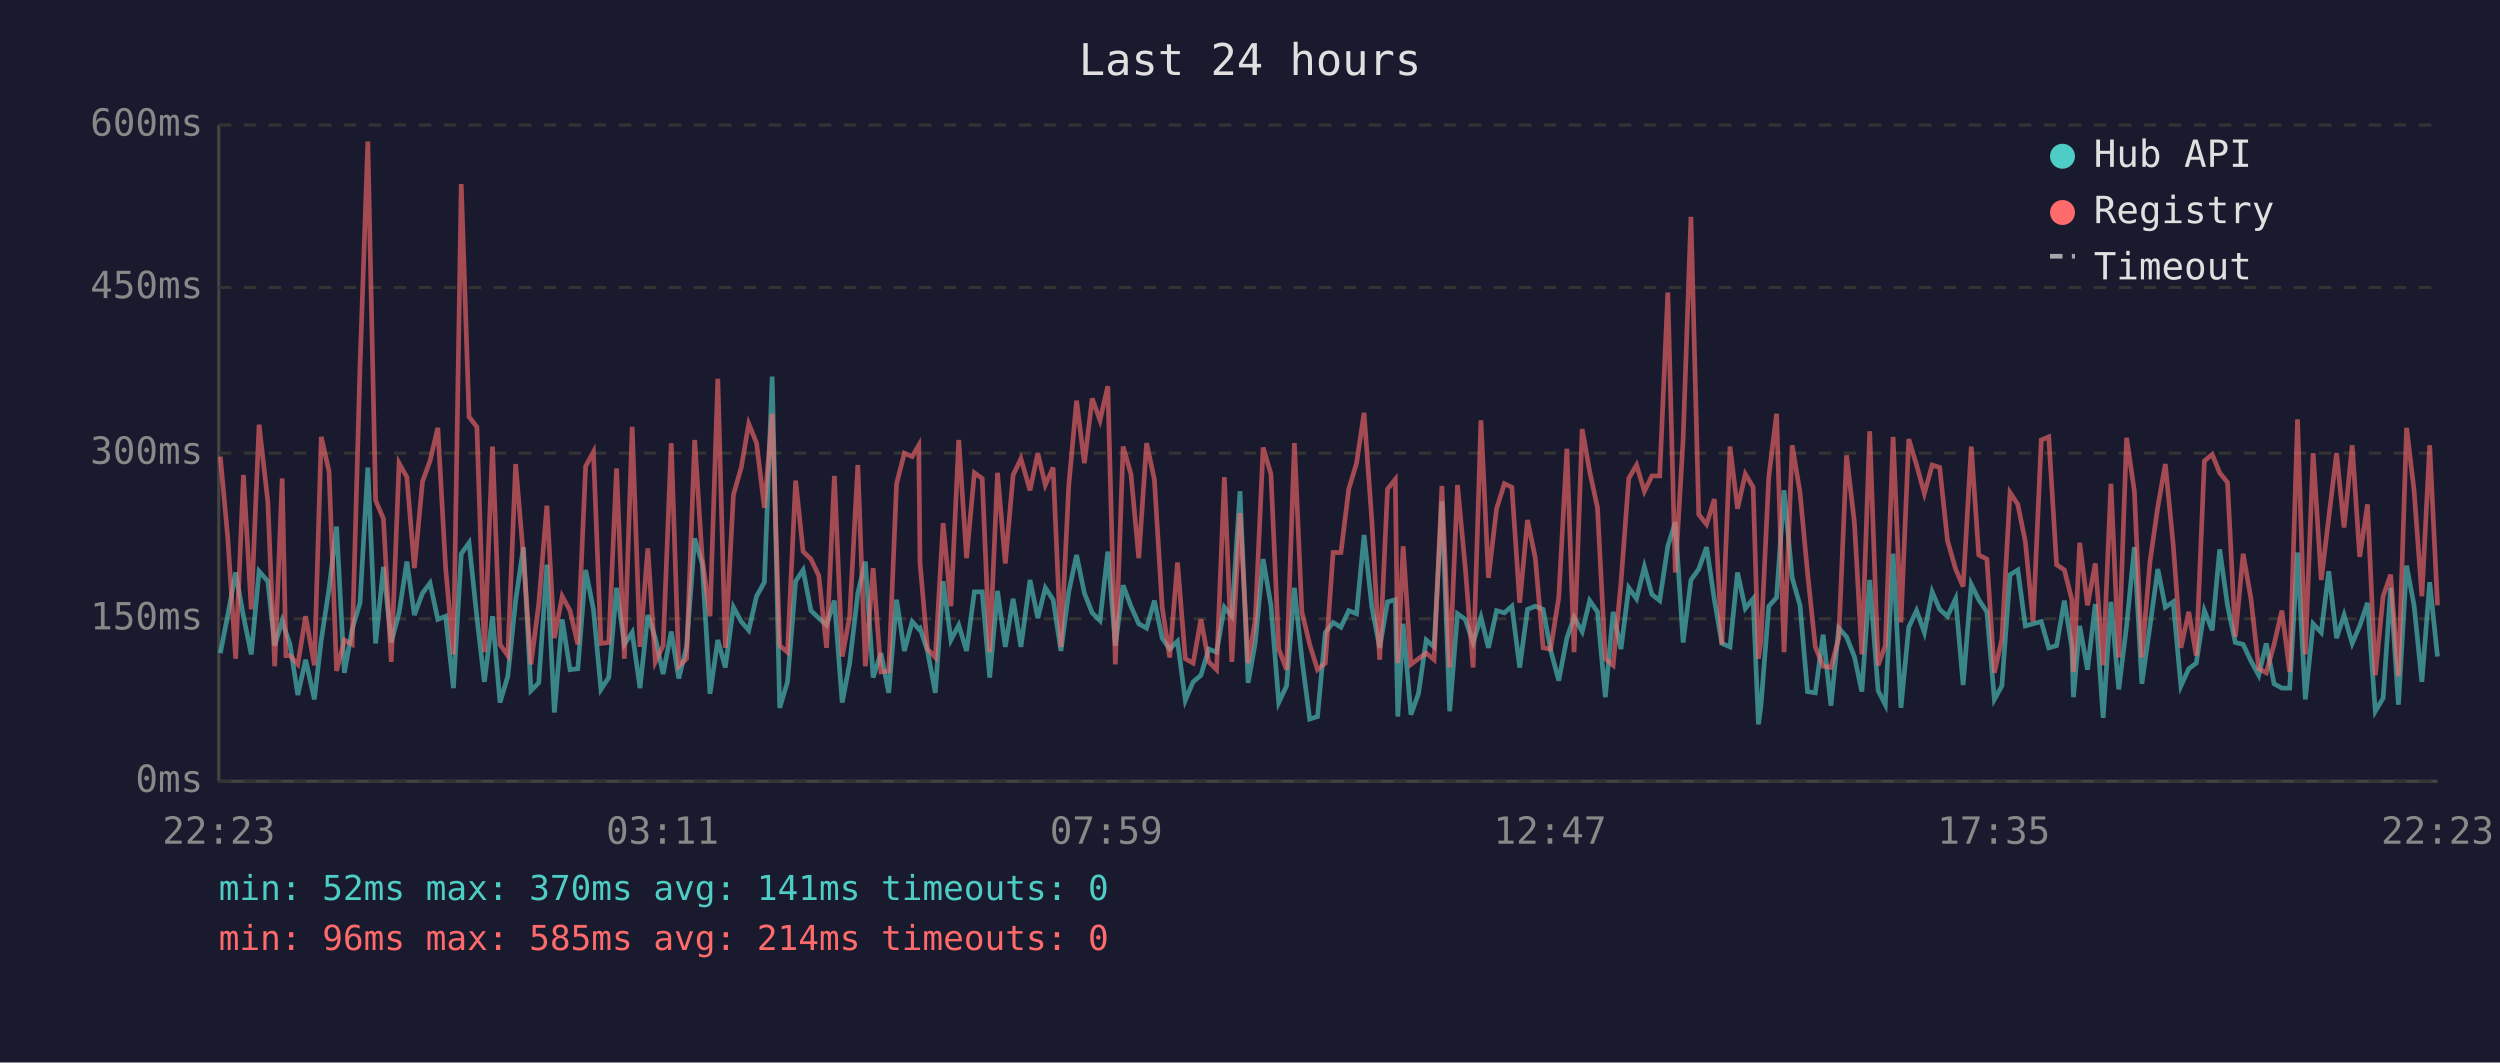
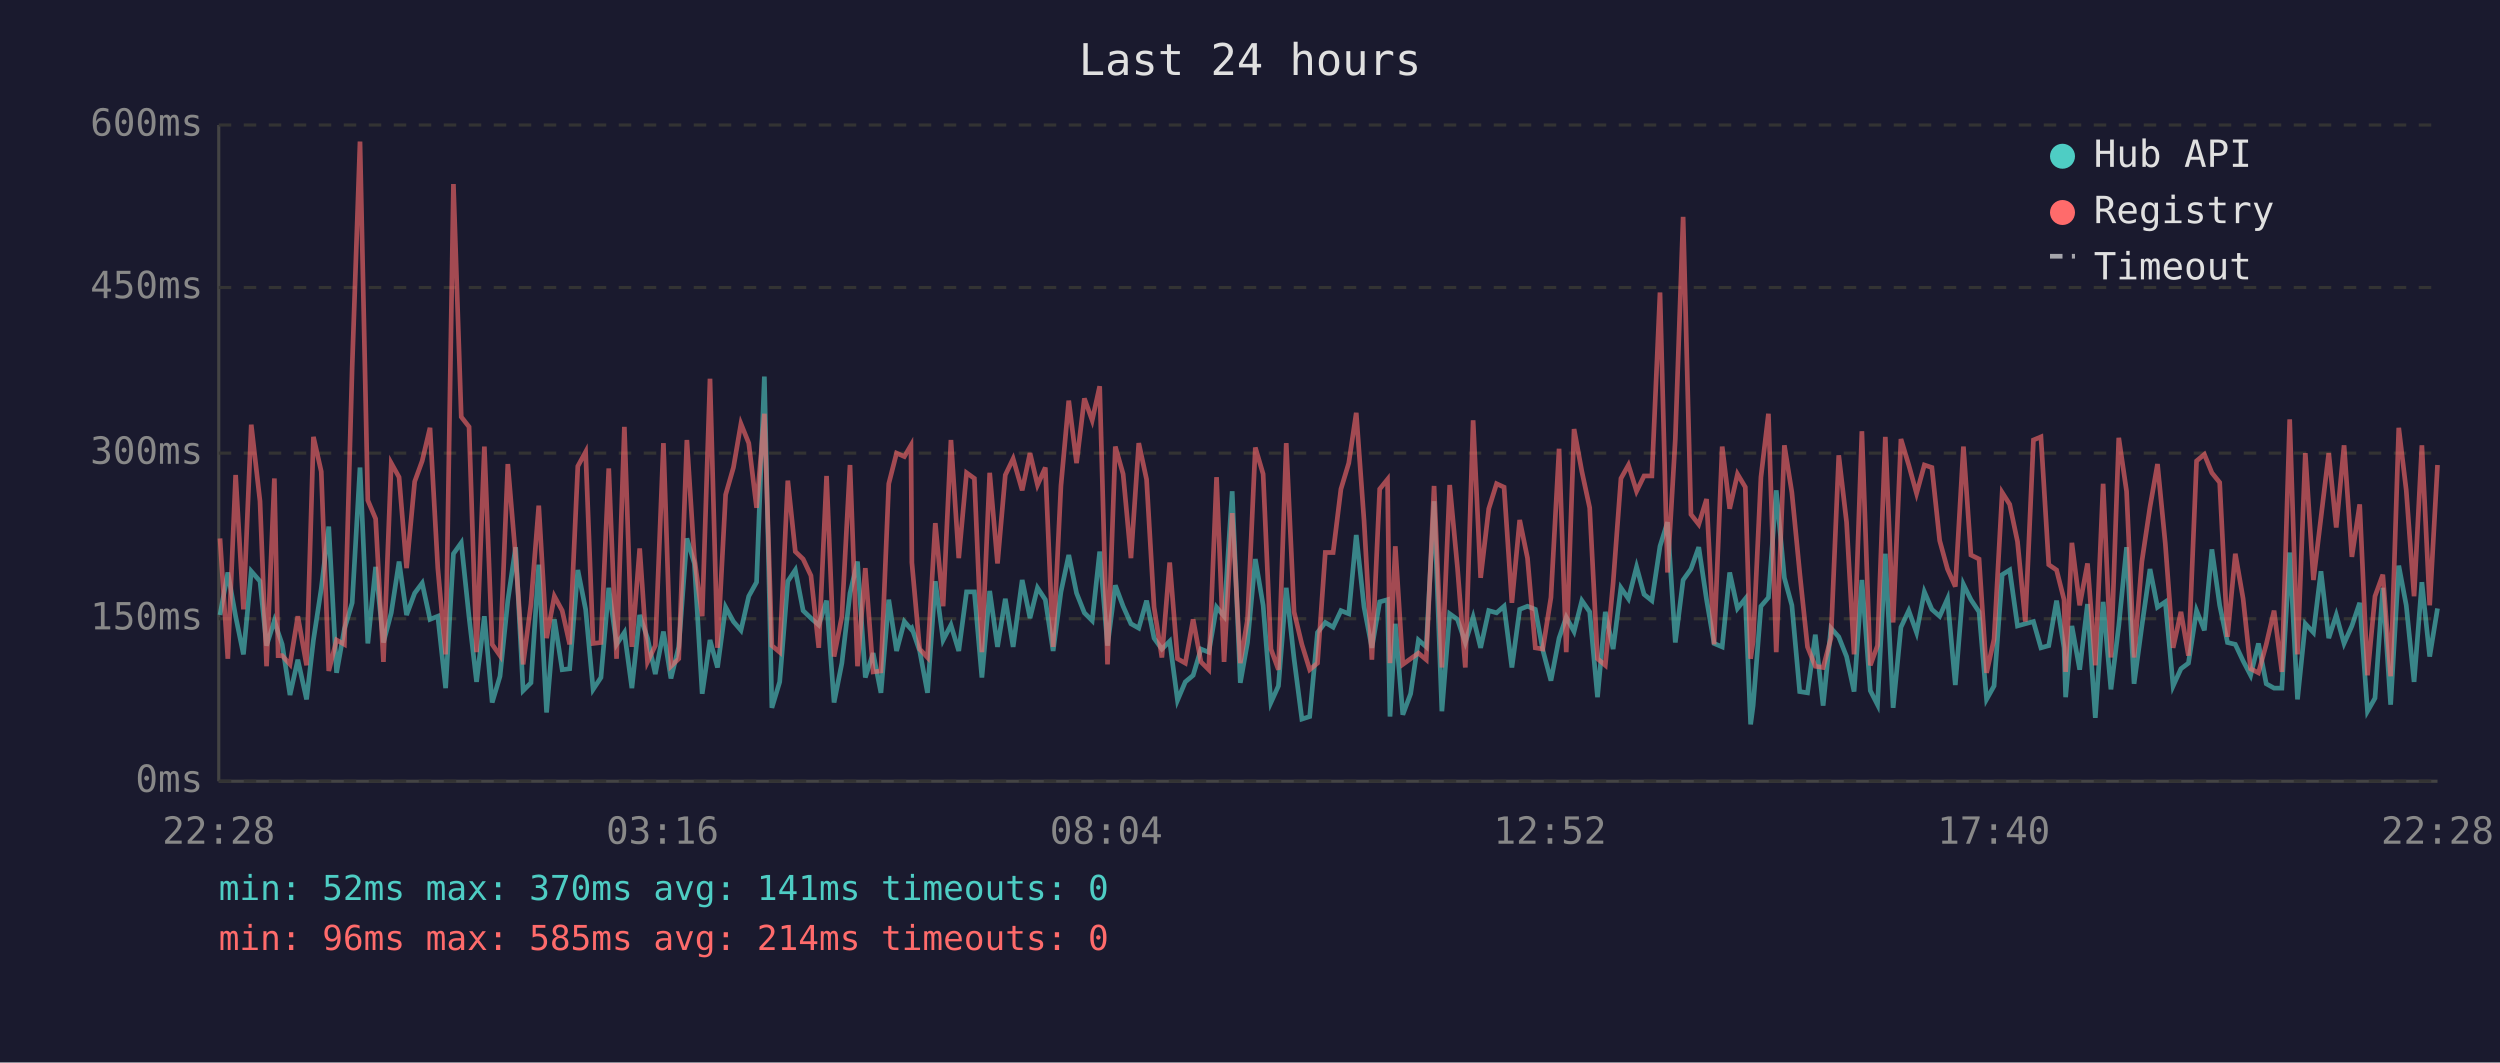
<svg xmlns="http://www.w3.org/2000/svg" viewBox="0 0 800 340" font-family="monospace" font-size="12">
  <rect width="800" height="340" fill="#1a1a2e" />
  <text x="400" y="24" fill="#e0e0e0" font-size="14" text-anchor="middle">Last 24 hours</text>
  <line x1="70" y1="40" x2="70" y2="250" stroke="#444" stroke-width="1" />
  <line x1="70" y1="250" x2="780" y2="250" stroke="#444" stroke-width="1" />
  <line x1="70" y1="250" x2="780" y2="250" stroke="#333" stroke-width="1" stroke-dasharray="4" />
  <text x="65" y="250" fill="#888" text-anchor="end" dominant-baseline="middle">0ms</text>
  <line x1="70" y1="198" x2="780" y2="198" stroke="#333" stroke-width="1" stroke-dasharray="4" />
  <text x="65" y="198" fill="#888" text-anchor="end" dominant-baseline="middle">150ms</text>
  <line x1="70" y1="145" x2="780" y2="145" stroke="#333" stroke-width="1" stroke-dasharray="4" />
  <text x="65" y="145" fill="#888" text-anchor="end" dominant-baseline="middle">300ms</text>
  <line x1="70" y1="92" x2="780" y2="92" stroke="#333" stroke-width="1" stroke-dasharray="4" />
  <text x="65" y="92" fill="#888" text-anchor="end" dominant-baseline="middle">450ms</text>
  <line x1="70" y1="40" x2="780" y2="40" stroke="#333" stroke-width="1" stroke-dasharray="4" />
  <text x="65" y="40" fill="#888" text-anchor="end" dominant-baseline="middle">600ms</text>
-   <text x="70" y="270" fill="#888" text-anchor="middle">22:23</text>
-   <text x="212" y="270" fill="#888" text-anchor="middle">03:11</text>
-   <text x="354" y="270" fill="#888" text-anchor="middle">07:59</text>
-   <text x="496" y="270" fill="#888" text-anchor="middle">12:47</text>
-   <text x="638" y="270" fill="#888" text-anchor="middle">17:35</text>
-   <text x="780" y="270" fill="#888" text-anchor="middle">22:23</text>
-   <polyline points="70.5,209.0 72.9,196.8 75.4,183.2 77.9,197.2 80.4,209.4 82.9,182.8 85.7,186.0 87.9,206.6 90.3,198.6 91.5,202.4 92.8,206.2 95.3,222.4 97.8,211.1 100.6,223.8 102.8,204.8 105.3,188.4 107.7,168.5 110.2,215.3 112.7,201.3 115.2,192.9 117.7,149.6 120.2,205.9 122.7,181.4 125.2,205.6 127.7,196.1 130.2,179.7 132.6,196.8 135.2,189.8 137.6,186.6 140.1,198.2 142.6,197.2 145.1,220.2 147.6,177.2 150.1,173.7 152.6,197.5 155.0,218.2 157.6,197.2 160.0,224.8 162.5,216.4 165.0,192.2 167.5,175.1 169.9,221.0 172.4,218.5 175.0,180.7 177.4,228.0 179.9,198.2 182.4,214.3 184.9,214.0 187.4,182.4 189.9,195.0 192.3,220.6 194.8,216.8 197.3,188.1 199.8,206.2 202.3,202.4 204.8,220.2 207.3,196.8 209.7,204.2 212.2,215.7 214.8,202.1 217.2,217.1 219.7,207.0 222.3,172.3 224.7,180.3 227.2,222.0 229.7,204.8 232.1,213.6 234.7,194.3 237.2,198.9 239.6,201.7 242.1,190.8 244.6,186.3 247.1,120.5 249.5,226.5 252.0,218.2 254.6,186.0 257.0,182.4 259.5,195.4 262.0,197.8 264.5,200.0 267.0,192.2 269.5,224.8 271.9,212.2 274.5,189.8 276.9,179.7 279.4,216.8 281.9,209.0 284.4,221.7 286.9,191.9 289.4,208.3 291.9,198.9 294.0,201.3 294.4,201.0 296.8,208.3 299.3,221.7 301.8,186.0 304.3,204.8 306.8,200.0 309.3,208.3 311.8,189.4 314.3,189.4 316.7,216.8 319.2,189.1 321.7,207.0 324.2,191.6 326.7,207.0 329.6,185.6 332.1,197.8 334.5,188.1 337.0,191.9 339.5,208.3 342.0,189.4 344.5,177.6 347.0,189.8 349.5,196.1 352.0,198.6 354.5,176.5 356.9,206.6 359.4,187.3 361.9,194.0 364.4,199.6 366.9,201.0 369.4,192.2 371.9,204.2 374.3,207.7 376.8,205.2 379.3,224.1 381.8,218.2 384.3,216.1 386.8,207.7 389.3,208.7 391.8,194.3 394.2,197.2 396.8,157.2 399.4,218.5 401.7,205.6 404.2,178.9 406.7,193.7 409.2,224.8 411.7,219.5 414.2,188.1 416.6,210.8 419.1,230.1 421.6,229.3 424.1,202.4 426.6,199.2 429.1,200.7 431.6,195.4 434.1,196.4 436.5,171.2 439.0,194.3 441.5,207.3 444.0,192.6 446.5,191.9 447.3,229.3 449.0,199.6 451.5,228.7 453.9,222.0 456.4,204.8 458.9,207.0 461.4,160.4 463.9,227.6 466.4,196.4 468.9,198.2 471.4,205.6 473.9,197.5 476.3,207.3 478.9,195.4 481.4,196.1 483.8,194.0 486.3,213.6 488.8,195.0 491.3,194.0 493.8,195.0 496.2,208.0 498.8,217.8 501.4,204.2 503.7,197.5 506.3,202.1 508.7,192.2 511.2,195.8 513.7,223.1 516.2,195.8 518.7,207.7 521.2,188.1 523.7,191.6 526.2,181.4 528.6,190.2 531.1,192.2 533.7,174.8 536.1,167.1 538.6,205.6 541.1,185.6 543.6,182.1 546.1,175.1 548.6,191.9 551.0,205.9 553.6,207.0 556.0,183.2 558.5,194.7 561.0,191.6 562.7,231.8 563.5,225.8 566.0,194.0 568.5,191.2 570.9,156.9 573.5,184.9 576.0,193.7 578.4,221.3 580.9,221.7 583.4,203.1 585.9,225.8 588.4,201.0 590.9,203.8 593.4,210.1 595.8,221.3 598.3,185.6 601.0,221.0 603.3,225.5 605.8,177.2 608.3,226.5 610.8,200.7 613.3,195.4 615.8,202.4 618.3,189.4 620.7,195.0 623.2,197.2 625.8,191.6 628.2,219.2 630.8,187.0 633.2,191.9 635.8,195.8 638.2,223.8 640.6,219.5 643.2,183.9 645.7,182.4 648.1,200.3 650.6,199.6 653.2,198.9 655.6,207.3 658.1,206.6 660.6,192.2 663.0,207.3 663.5,223.1 665.5,200.3 668.0,214.3 670.5,193.3 673.0,229.7 675.5,192.6 678.0,220.6 680.5,200.3 683.0,175.1 685.4,218.8 688.0,200.3 690.5,182.1 692.9,194.3 695.4,192.6 697.9,219.5 700.4,214.0 702.8,212.2 705.4,195.4 707.9,201.7 710.3,175.8 712.8,193.7 715.3,205.6 717.8,206.2 720.3,211.5 722.8,216.1 725.2,205.9 727.7,218.8 730.2,220.2 732.7,220.2 735.2,176.8 737.7,223.8 740.2,199.6 742.8,202.4 745.2,182.8 747.7,204.2 750.1,196.8 752.7,205.9 755.1,200.3 757.6,192.9 760.1,227.6 762.6,223.4 765.0,188.1 767.5,225.5 770.1,181.0 772.5,193.7 775.0,218.2 777.5,186.3 780.0,210.1" fill="none" stroke="#4ecdc4" stroke-width="1.5" opacity="0.6" />
-   <polyline points="70.5,146.1 72.9,172.3 75.4,210.8 77.9,152.0 80.4,195.0 82.9,135.9 85.7,160.4 87.9,213.2 90.3,153.1 91.5,209.8 92.8,209.8 95.3,212.6 97.8,197.2 100.6,212.9 102.8,139.8 105.3,150.9 107.7,214.7 110.2,204.8 112.7,206.2 115.2,117.3 117.7,45.3 120.2,160.1 122.7,166.0 125.2,211.8 127.7,148.2 130.2,152.7 132.6,181.8 135.2,154.1 137.6,147.5 140.1,136.9 142.6,181.8 145.1,209.4 147.6,58.9 150.1,133.4 152.6,136.6 155.0,208.7 157.6,142.9 160.0,206.2 162.5,209.8 165.0,148.5 167.5,178.2 169.9,212.6 172.4,193.3 175.0,161.8 177.4,204.2 179.9,190.8 182.4,195.4 184.9,206.2 187.4,149.2 189.9,144.6 192.3,205.9 194.8,205.6 197.3,149.9 199.8,210.8 202.3,136.6 204.8,207.0 207.3,175.5 209.7,211.8 212.2,206.6 214.8,141.8 217.2,213.2 219.7,210.8 222.3,140.8 224.7,178.6 227.2,197.2 229.7,121.2 232.1,207.3 234.7,158.3 237.2,149.6 239.6,135.6 242.1,141.8 244.6,162.5 247.1,132.4 249.5,206.6 252.0,208.7 254.6,153.8 257.0,176.5 259.5,178.9 262.0,184.2 264.5,207.3 267.0,152.3 269.5,210.1 271.9,197.2 274.5,148.8 276.9,213.2 279.4,181.8 281.9,215.0 284.4,214.7 286.9,154.8 289.4,145.0 291.9,146.1 294.0,142.5 294.4,180.0 296.8,207.7 299.3,210.4 301.8,167.4 304.3,194.0 306.8,140.8 309.3,178.6 311.8,151.3 314.3,153.1 316.7,208.7 319.2,151.3 321.7,180.3 324.2,152.0 326.7,146.8 329.6,156.9 332.1,145.0 334.5,155.2 337.0,149.6 339.5,207.0 342.0,155.5 344.5,128.2 347.0,148.2 349.5,127.5 352.0,134.5 354.5,123.6 356.9,212.6 359.4,142.9 361.9,151.7 364.4,178.6 366.9,141.8 369.4,153.4 371.9,194.3 374.3,210.4 376.8,180.0 379.3,210.8 381.8,212.2 384.3,198.2 386.8,211.8 389.3,214.3 391.8,152.7 394.2,211.8 396.8,164.2 399.4,212.2 401.7,198.2 404.2,143.2 406.7,151.7 409.2,207.7 411.7,214.3 414.2,141.8 416.6,195.8 419.1,206.2 421.6,214.3 424.1,212.2 426.6,176.8 429.1,176.8 431.6,156.5 434.1,148.2 436.5,132.1 439.0,166.7 441.5,211.1 444.0,156.5 446.5,153.4 447.3,212.2 449.0,174.8 451.5,212.6 453.9,210.8 456.4,209.0 458.9,211.1 461.4,155.5 463.9,213.6 466.4,155.2 468.9,181.8 471.4,213.6 473.9,134.5 476.3,184.9 478.9,162.8 481.4,154.8 483.8,155.9 486.3,192.9 488.8,166.4 491.3,178.6 493.8,207.3 496.2,207.7 498.8,191.2 501.4,143.6 503.7,208.7 506.3,137.3 508.7,150.9 511.2,162.5 513.7,210.8 516.2,212.9 518.7,186.6 521.2,153.1 523.7,148.8 526.2,157.2 528.6,152.3 531.1,152.3 533.7,93.6 536.1,183.2 538.6,140.5 541.1,69.4 543.6,164.6 546.1,167.8 548.6,159.7 551.0,206.2 553.6,142.9 556.0,162.8 558.5,151.7 561.0,155.9 562.7,210.8 563.5,205.2 566.0,152.7 568.5,132.4 570.9,208.7 573.5,142.5 576.0,157.6 578.4,183.2 580.9,207.0 583.4,213.2 585.9,213.6 588.4,204.2 590.9,145.7 593.4,167.1 595.8,209.4 598.3,138.0 601.0,212.9 603.3,206.6 605.8,139.8 608.3,199.2 610.8,140.5 613.3,148.8 615.8,157.9 618.3,148.8 620.7,149.6 623.2,173.0 625.8,182.1 628.2,187.7 630.8,142.9 633.2,177.6 635.8,178.9 638.2,215.3 640.6,204.5 643.2,157.6 645.7,161.4 648.1,173.3 650.6,198.9 653.2,140.8 655.6,139.8 658.1,180.7 660.6,182.4 663.0,191.9 663.5,215.0 665.5,173.7 668.0,193.7 670.5,180.3 673.0,212.9 675.5,154.8 678.0,210.4 680.5,140.1 683.0,157.2 685.4,210.4 688.0,179.7 690.5,162.2 692.9,148.5 695.4,174.0 697.9,207.3 700.4,195.8 702.8,209.8 705.4,147.5 707.9,145.4 710.3,151.3 712.8,154.4 715.3,203.8 717.8,177.2 720.3,191.6 722.8,214.0 725.2,215.3 727.7,206.2 730.2,195.4 732.7,215.0 735.2,134.2 737.7,209.4 740.2,145.0 742.8,185.6 745.2,165.7 747.7,145.0 750.1,168.8 752.7,142.5 755.1,178.2 757.6,161.4 760.1,216.1 762.6,190.8 765.0,183.9 767.5,216.4 770.1,136.9 772.5,156.9 775.0,190.8 777.5,142.5 780.0,193.7" fill="none" stroke="#ff6b6b" stroke-width="1.5" opacity="0.6" />
+   <text x="70" y="270" fill="#888" text-anchor="middle">22:28</text>
+   <text x="212" y="270" fill="#888" text-anchor="middle">03:16</text>
+   <text x="354" y="270" fill="#888" text-anchor="middle">08:04</text>
+   <text x="496" y="270" fill="#888" text-anchor="middle">12:52</text>
+   <text x="638" y="270" fill="#888" text-anchor="middle">17:40</text>
+   <text x="780" y="270" fill="#888" text-anchor="middle">22:28</text>
+   <polyline points="70.4,196.8 72.9,183.2 75.4,197.2 77.9,209.4 80.4,182.8 83.2,186.0 85.3,206.6 87.8,198.6 89.0,202.4 90.3,206.2 92.8,222.4 95.3,211.1 98.1,223.8 100.3,204.8 102.8,188.4 105.2,168.5 107.7,215.3 110.2,201.3 112.7,192.9 115.2,149.6 117.7,205.9 120.2,181.4 122.7,205.6 125.2,196.1 127.7,179.7 130.1,196.8 132.7,189.8 135.1,186.6 137.6,198.2 140.1,197.2 142.6,220.2 145.1,177.2 147.6,173.7 150.1,197.5 152.5,218.2 155.0,197.2 157.5,224.8 160.0,216.4 162.5,192.2 165.0,175.1 167.4,221.0 169.9,218.5 172.4,180.7 174.9,228.0 177.4,198.2 179.9,214.3 182.3,214.0 184.9,182.4 187.4,195.0 189.8,220.6 192.3,216.8 194.8,188.1 197.3,206.2 199.8,202.4 202.2,220.2 204.7,196.8 207.2,204.2 209.7,215.7 212.3,202.1 214.7,217.1 217.2,207.0 219.8,172.3 222.2,180.3 224.7,222.0 227.2,204.8 229.6,213.6 232.2,194.3 234.7,198.9 237.1,201.7 239.6,190.8 242.1,186.3 244.6,120.5 247.0,226.5 249.5,218.2 252.1,186.0 254.5,182.4 257.0,195.4 259.5,197.8 262.0,200.0 264.5,192.2 266.9,224.8 269.4,212.2 272.0,189.8 274.4,179.7 276.9,216.8 279.4,209.0 281.9,221.7 284.4,191.9 286.9,208.3 289.4,198.9 291.5,201.3 291.8,201.0 294.3,208.3 296.8,221.7 299.3,186.0 301.8,204.8 304.3,200.0 306.8,208.3 309.3,189.4 311.8,189.4 314.2,216.8 316.7,189.1 319.2,207.0 321.7,191.6 324.2,207.0 327.1,185.6 329.6,197.8 332.0,188.1 334.5,191.9 337.0,208.3 339.5,189.4 342.0,177.6 344.5,189.8 347.0,196.1 349.5,198.6 351.9,176.5 354.4,206.6 356.9,187.3 359.4,194.0 361.9,199.6 364.4,201.0 366.9,192.2 369.3,204.2 371.8,207.7 374.3,205.2 376.8,224.1 379.3,218.2 381.8,216.1 384.3,207.7 386.8,208.7 389.3,194.3 391.7,197.2 394.3,157.2 396.9,218.5 399.2,205.6 401.7,178.9 404.2,193.7 406.7,224.8 409.1,219.5 411.6,188.1 414.1,210.8 416.6,230.1 419.1,229.3 421.6,202.4 424.1,199.2 426.6,200.7 429.1,195.4 431.6,196.4 434.0,171.2 436.5,194.3 439.0,207.3 441.5,192.6 444.0,191.9 444.8,229.3 446.5,199.6 448.9,228.7 451.4,222.0 453.9,204.8 456.4,207.0 458.9,160.4 461.4,227.6 463.9,196.4 466.4,198.2 468.9,205.6 471.4,197.5 473.8,207.3 476.4,195.4 478.9,196.1 481.3,194.0 483.8,213.6 486.3,195.0 488.8,194.0 491.3,195.0 493.7,208.0 496.3,217.8 498.9,204.2 501.2,197.5 503.7,202.1 506.2,192.2 508.7,195.8 511.2,223.1 513.7,195.8 516.2,207.7 518.7,188.1 521.1,191.6 523.7,181.4 526.1,190.2 528.6,192.2 531.2,174.8 533.6,167.1 536.1,205.6 538.6,185.6 541.1,182.1 543.6,175.1 546.1,191.9 548.5,205.9 551.1,207.0 553.5,183.2 556.0,194.7 558.5,191.6 560.2,231.8 561.0,225.8 563.5,194.0 565.9,191.2 568.4,156.9 571.0,184.9 573.4,193.7 575.9,221.3 578.4,221.7 580.9,203.1 583.4,225.8 585.9,201.0 588.4,203.8 590.9,210.1 593.3,221.3 595.8,185.6 598.5,221.0 600.8,225.5 603.3,177.2 605.8,226.5 608.3,200.7 610.8,195.4 613.3,202.4 615.8,189.4 618.2,195.0 620.7,197.2 623.2,191.6 625.7,219.2 628.3,187.0 630.7,191.9 633.3,195.8 635.7,223.8 638.1,219.5 640.7,183.9 643.1,182.4 645.6,200.3 648.1,199.6 650.7,198.9 653.1,207.3 655.6,206.6 658.1,192.2 660.5,207.3 661.0,223.1 663.0,200.3 665.5,214.3 668.0,193.3 670.5,229.7 673.0,192.6 675.5,220.6 678.0,200.3 680.5,175.1 682.9,218.8 685.4,200.3 688.0,182.1 690.4,194.3 692.9,192.6 695.4,219.5 697.9,214.0 700.3,212.2 702.9,195.4 705.4,201.7 707.8,175.8 710.3,193.7 712.8,205.6 715.3,206.2 717.8,211.5 720.2,216.1 722.7,205.9 725.2,218.8 727.7,220.2 730.2,220.2 732.7,176.8 735.2,223.8 737.7,199.6 740.3,202.4 742.7,182.8 745.2,204.2 747.6,196.8 750.1,205.9 752.6,200.3 755.1,192.9 757.6,227.6 760.0,223.4 762.5,188.1 765.0,225.5 767.6,181.0 770.0,193.7 772.5,218.2 775.0,186.3 777.5,210.1 780.0,194.7" fill="none" stroke="#4ecdc4" stroke-width="1.5" opacity="0.6" />
+   <polyline points="70.4,172.3 72.9,210.8 75.4,152.0 77.9,195.0 80.4,135.9 83.2,160.4 85.3,213.2 87.8,153.1 89.0,209.8 90.3,209.8 92.8,212.6 95.3,197.2 98.1,212.9 100.3,139.8 102.8,150.9 105.2,214.7 107.7,204.8 110.2,206.2 112.7,117.3 115.2,45.3 117.7,160.1 120.2,166.0 122.7,211.8 125.2,148.2 127.7,152.7 130.1,181.8 132.7,154.1 135.1,147.5 137.6,136.9 140.1,181.8 142.6,209.4 145.1,58.9 147.6,133.4 150.1,136.6 152.5,208.7 155.0,142.9 157.5,206.2 160.0,209.8 162.5,148.5 165.0,178.2 167.4,212.6 169.9,193.3 172.4,161.8 174.9,204.2 177.4,190.8 179.9,195.4 182.3,206.2 184.9,149.2 187.4,144.6 189.8,205.9 192.3,205.6 194.8,149.9 197.3,210.8 199.8,136.6 202.2,207.0 204.7,175.5 207.2,211.8 209.7,206.6 212.3,141.8 214.7,213.2 217.2,210.8 219.8,140.8 222.2,178.6 224.7,197.2 227.2,121.2 229.6,207.3 232.2,158.3 234.7,149.6 237.1,135.6 239.6,141.8 242.1,162.5 244.6,132.4 247.0,206.6 249.5,208.7 252.1,153.8 254.5,176.5 257.0,178.9 259.5,184.2 262.0,207.3 264.5,152.3 266.9,210.1 269.4,197.2 272.0,148.8 274.4,213.2 276.9,181.8 279.4,215.0 281.9,214.7 284.4,154.8 286.9,145.0 289.4,146.1 291.5,142.5 291.8,180.0 294.3,207.7 296.8,210.4 299.3,167.4 301.8,194.0 304.3,140.8 306.8,178.6 309.3,151.3 311.8,153.1 314.2,208.7 316.7,151.3 319.2,180.3 321.7,152.0 324.2,146.8 327.1,156.9 329.6,145.0 332.0,155.2 334.5,149.6 337.0,207.0 339.5,155.5 342.0,128.2 344.5,148.2 347.0,127.5 349.5,134.5 351.9,123.6 354.4,212.6 356.9,142.9 359.4,151.7 361.9,178.6 364.4,141.8 366.9,153.4 369.3,194.3 371.8,210.4 374.3,180.0 376.8,210.8 379.3,212.2 381.8,198.2 384.3,211.8 386.8,214.3 389.3,152.7 391.7,211.8 394.3,164.2 396.9,212.2 399.2,198.2 401.7,143.2 404.2,151.7 406.7,207.7 409.1,214.3 411.6,141.8 414.1,195.8 416.6,206.2 419.1,214.3 421.6,212.2 424.1,176.8 426.6,176.8 429.1,156.5 431.6,148.2 434.0,132.1 436.5,166.7 439.0,211.1 441.5,156.5 444.0,153.4 444.8,212.2 446.5,174.8 448.9,212.6 451.4,210.8 453.9,209.0 456.4,211.1 458.9,155.5 461.4,213.6 463.9,155.2 466.4,181.8 468.9,213.6 471.4,134.5 473.8,184.9 476.4,162.8 478.9,154.8 481.3,155.9 483.8,192.9 486.3,166.4 488.8,178.6 491.3,207.3 493.7,207.7 496.3,191.2 498.9,143.6 501.2,208.7 503.7,137.3 506.2,150.9 508.7,162.5 511.2,210.8 513.7,212.9 516.2,186.6 518.7,153.1 521.1,148.8 523.7,157.2 526.1,152.3 528.6,152.3 531.2,93.6 533.6,183.2 536.1,140.5 538.6,69.4 541.1,164.6 543.6,167.8 546.1,159.7 548.5,206.2 551.1,142.9 553.5,162.8 556.0,151.7 558.5,155.9 560.2,210.8 561.0,205.2 563.5,152.7 565.9,132.4 568.4,208.7 571.0,142.5 573.4,157.6 575.9,183.2 578.4,207.0 580.9,213.2 583.4,213.6 585.9,204.2 588.4,145.7 590.9,167.1 593.3,209.4 595.8,138.0 598.5,212.9 600.8,206.6 603.3,139.8 605.8,199.2 608.3,140.5 610.8,148.8 613.3,157.9 615.8,148.8 618.2,149.6 620.7,173.0 623.2,182.1 625.7,187.7 628.3,142.9 630.7,177.6 633.3,178.9 635.7,215.3 638.1,204.5 640.7,157.6 643.1,161.4 645.6,173.3 648.1,198.9 650.7,140.8 653.1,139.8 655.6,180.7 658.1,182.4 660.5,191.9 661.0,215.0 663.0,173.7 665.5,193.7 668.0,180.3 670.5,212.9 673.0,154.8 675.5,210.4 678.0,140.1 680.5,157.2 682.9,210.4 685.4,179.7 688.0,162.2 690.4,148.5 692.9,174.0 695.4,207.3 697.9,195.8 700.3,209.8 702.9,147.5 705.4,145.4 707.8,151.3 710.3,154.4 712.8,203.8 715.3,177.2 717.8,191.6 720.2,214.0 722.7,215.3 725.2,206.2 727.7,195.4 730.2,215.0 732.7,134.2 735.2,209.4 737.7,145.0 740.3,185.6 742.7,165.7 745.2,145.0 747.6,168.8 750.1,142.5 752.6,178.2 755.1,161.4 757.6,216.1 760.0,190.8 762.5,183.9 765.0,216.4 767.6,136.9 770.0,156.9 772.5,190.8 775.0,142.5 777.5,193.7 780.0,148.8" fill="none" stroke="#ff6b6b" stroke-width="1.5" opacity="0.6" />
  <circle cx="660" cy="50" r="4" fill="#4ecdc4" />
  <text x="670" y="50" fill="#e0e0e0" dominant-baseline="middle">Hub API</text>
  <circle cx="660" cy="68" r="4" fill="#ff6b6b" />
  <text x="670" y="68" fill="#e0e0e0" dominant-baseline="middle">Registry</text>
  <line x1="656" y1="82" x2="664" y2="82" stroke="#e0e0e0" stroke-width="1.5" stroke-dasharray="4,3" opacity="0.7" />
  <text x="670" y="86" fill="#e0e0e0" dominant-baseline="middle">Timeout</text>
  <text x="70" y="288" fill="#4ecdc4" font-size="11">min: 52ms  max: 370ms  avg: 141ms  timeouts: 0</text>
  <text x="70" y="304" fill="#ff6b6b" font-size="11">min: 96ms  max: 585ms  avg: 214ms  timeouts: 0</text>
</svg>
